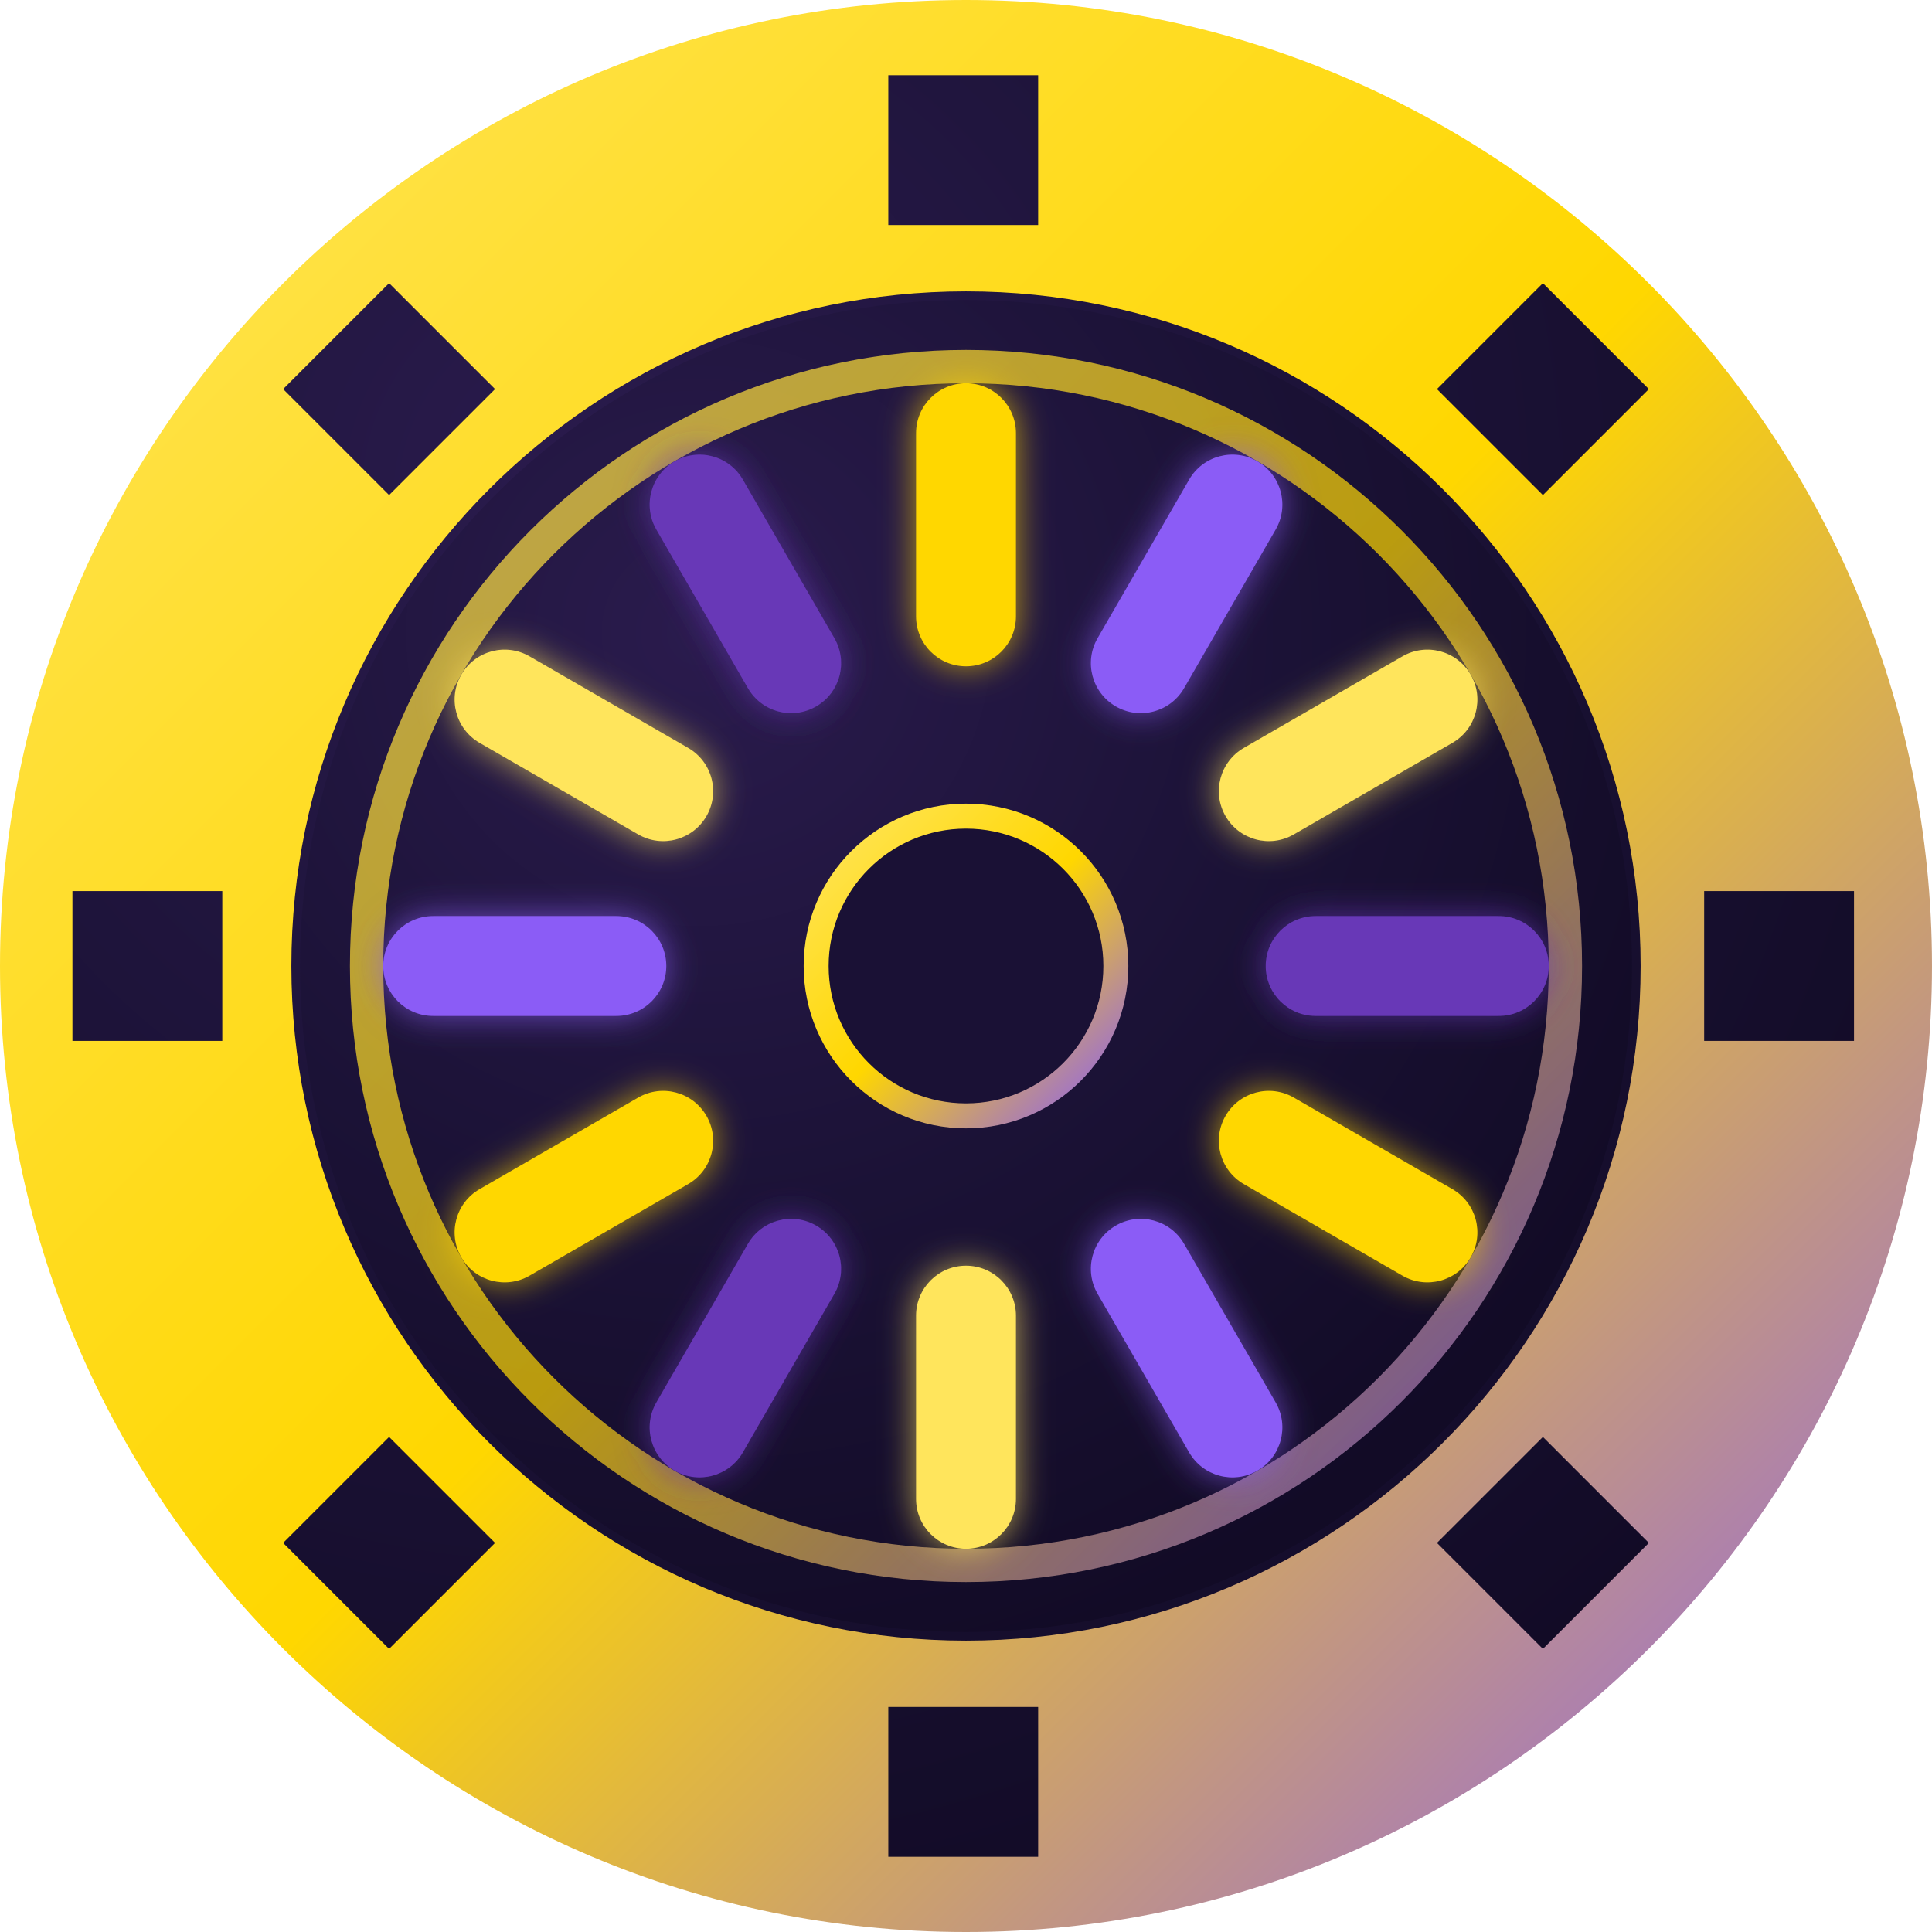
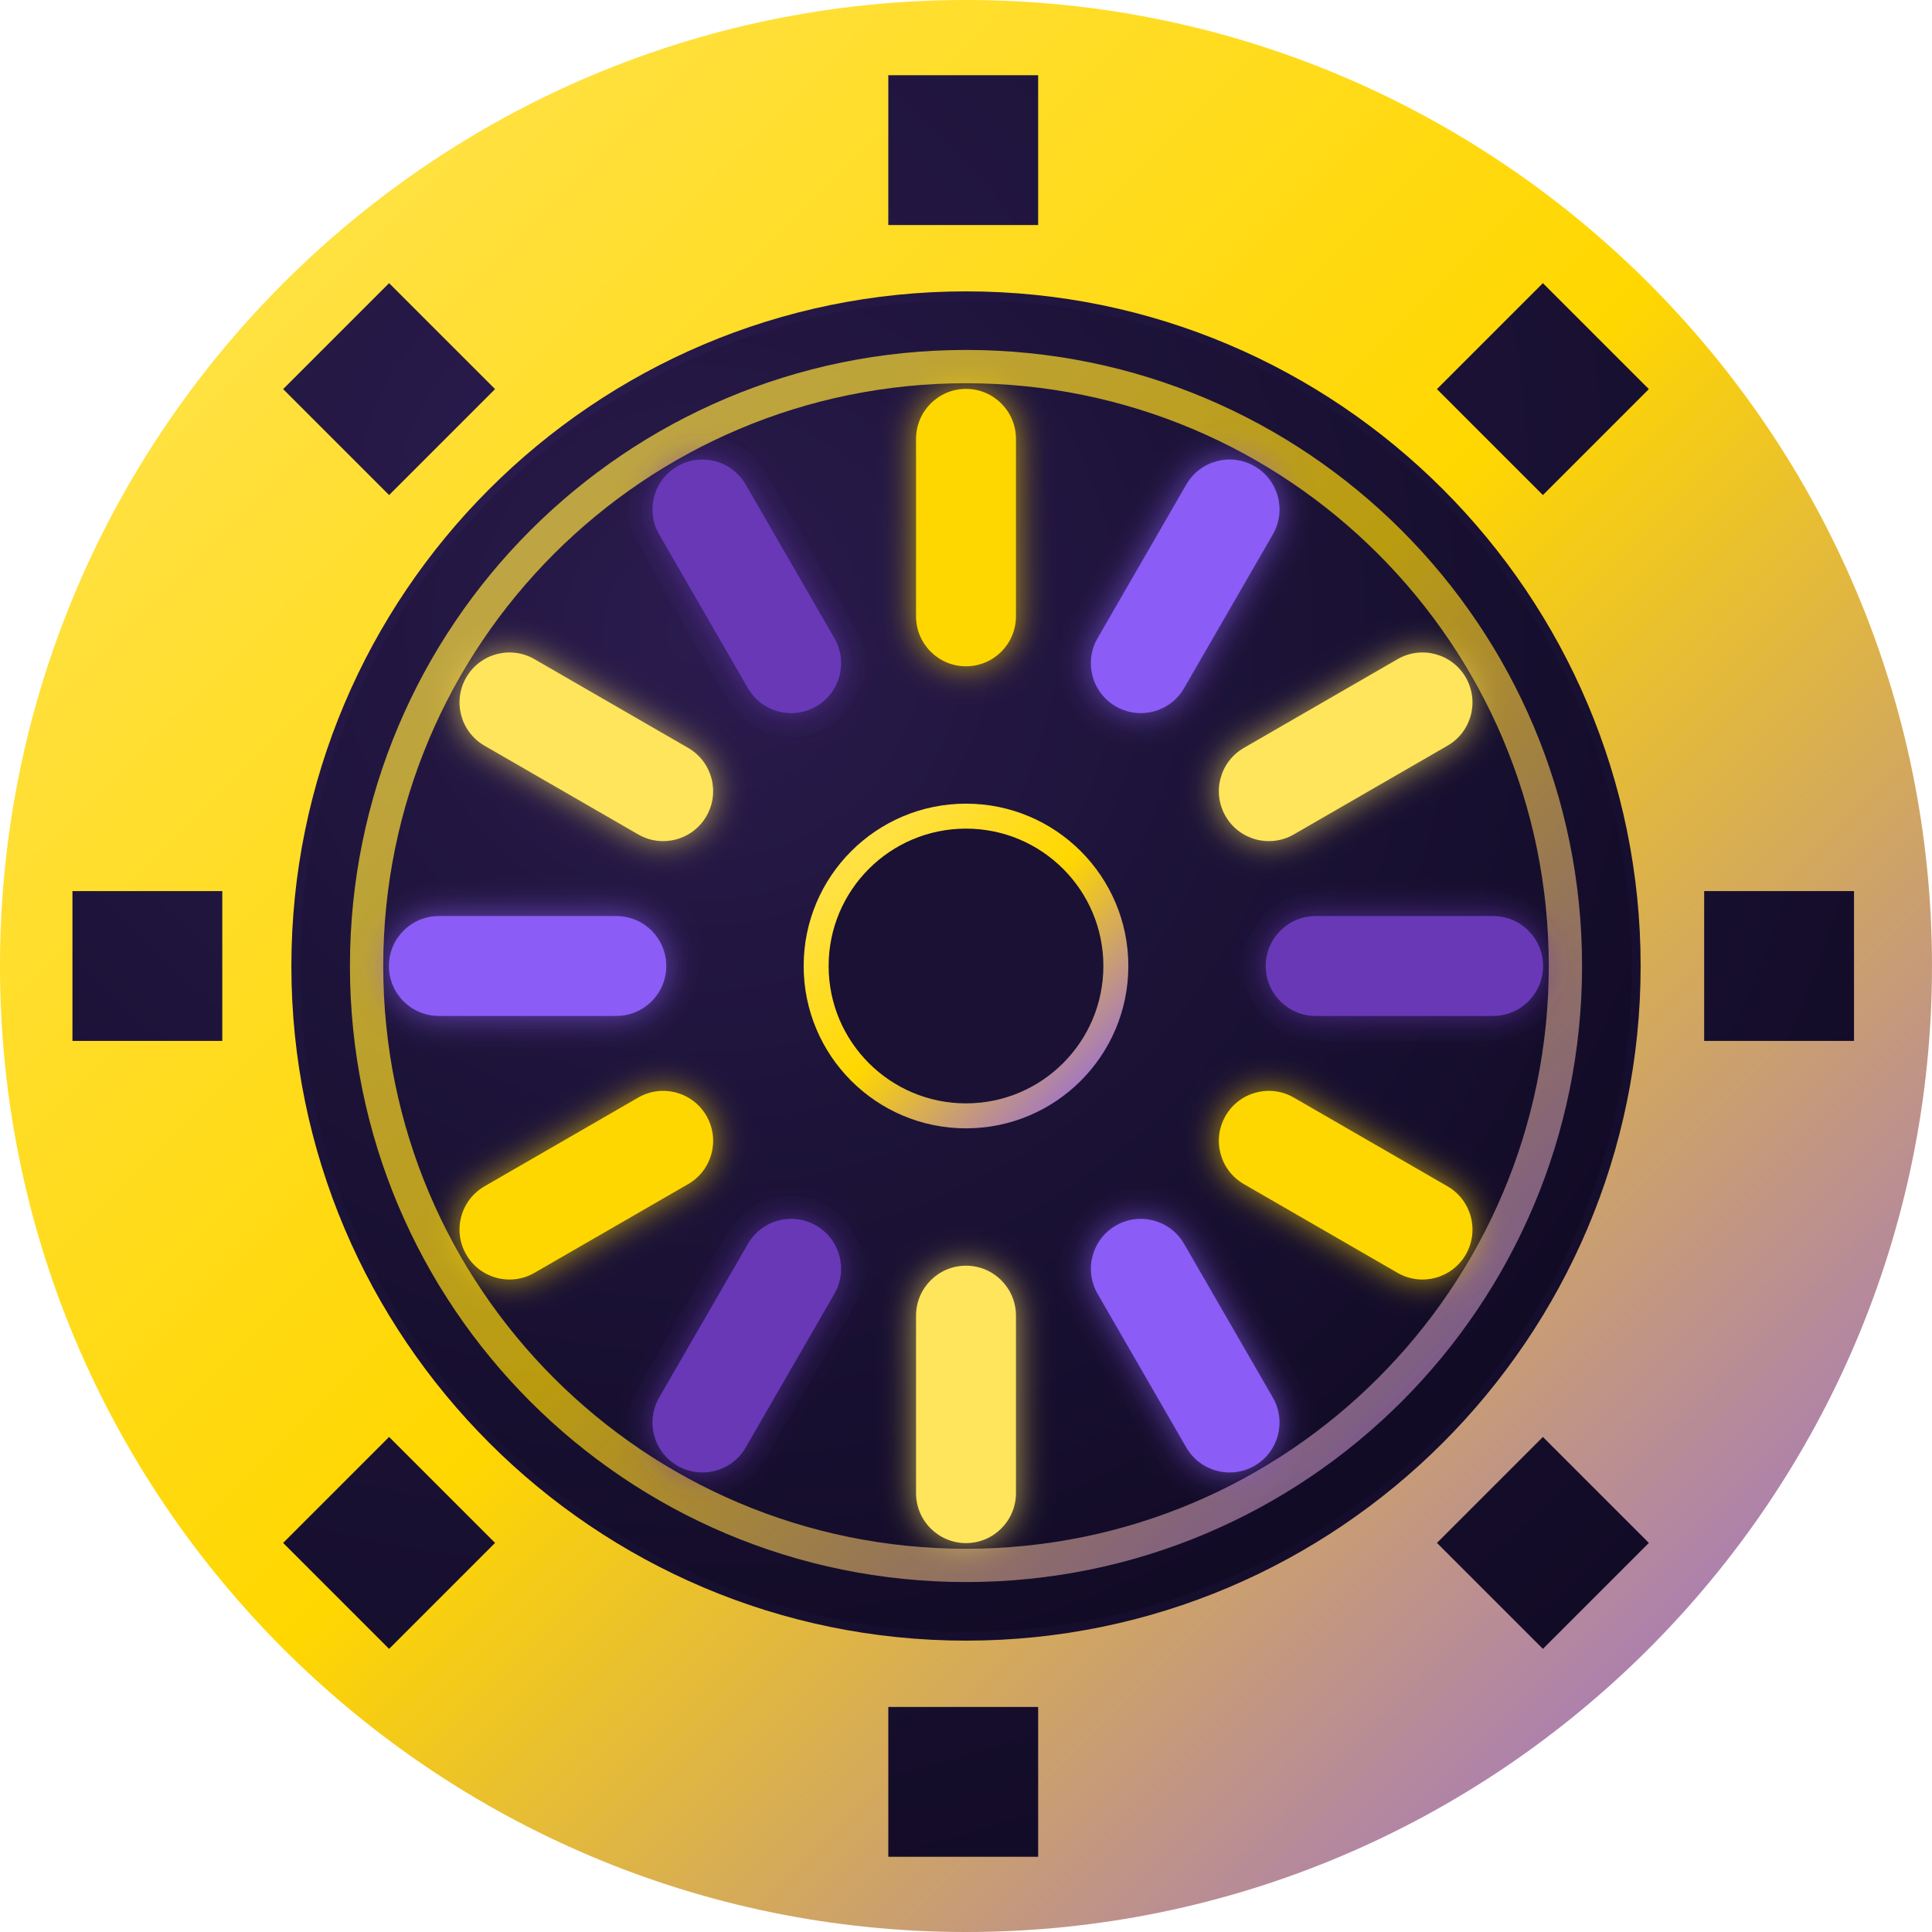
<svg xmlns="http://www.w3.org/2000/svg" viewBox="0 0 232.068 232.068" width="128" height="128">
  <defs>
    <radialGradient id="bg" cx="30%" cy="25%" r="80%">
      <stop offset="0%" stop-color="#2A1B4D" />
      <stop offset="55%" stop-color="#1B1236" />
      <stop offset="100%" stop-color="#120B26" />
    </radialGradient>
    <linearGradient id="ring" x1="0%" y1="0%" x2="100%" y2="100%">
      <stop offset="0%" stop-color="#FFE55C" />
      <stop offset="50%" stop-color="#FFD700" />
      <stop offset="100%" stop-color="#8B5CF6" />
    </linearGradient>
    <filter id="softGlow" x="-50%" y="-50%" width="200%" height="200%">
      <feGaussianBlur in="SourceGraphic" stdDeviation="2" result="blur" />
      <feColorMatrix in="blur" type="matrix" values="1 0 0 0 0                 0 1 0 0 0                 0 0 1 0 0                 0 0 0 0.7 0" result="glow" />
      <feMerge>
        <feMergeNode in="glow" />
        <feMergeNode in="SourceGraphic" />
      </feMerge>
    </filter>
  </defs>
  <circle cx="116.034" cy="116.034" r="114" fill="url(#bg)" />
  <path d="M116.034,0C52.053,0,0,52.053,0,116.034s52.053,116.034,116.033,116.034c63.981,0,116.034-52.053,116.034-116.034 S180.015,0,116.034,0z M106.701,9.034h18v18h-18V9.034z M197.07,116.034c0,44.684-36.353,81.036-81.036,81.036 c-44.683,0-81.035-36.353-81.035-81.036s36.353-81.036,81.035-81.036C160.717,34.998,197.07,71.351,197.07,116.034z M46.738,34.01 l12.728,12.728L46.738,59.466L34.01,46.738L46.738,34.01z M26.701,125.034h-18v-18h18V125.034z M46.738,198.059L34.01,185.331 l12.728-12.728l12.728,12.728L46.738,198.059z M124.701,223.034h-18v-18h18V223.034z M185.33,198.059l-12.728-12.728l12.728-12.728 l12.728,12.728L185.33,198.059z M185.33,59.466l-12.728-12.728L185.33,34.01l12.728,12.728L185.33,59.466z M204.701,125.034v-18h18 v18H204.701z" fill="url(#ring)" />
  <circle cx="116.034" cy="116.034" r="80" fill="url(#bg)" />
  <circle cx="116.034" cy="116.034" r="72" fill="none" stroke="url(#ring)" stroke-width="4" opacity="0.7" />
  <g transform="translate(116.034 116.034)" filter="url(#softGlow)">
    <animateTransform attributeName="transform" type="rotate" from="0" to="360" dur="24s" repeatCount="indefinite" additive="sum" />
-     <rect x="-6" y="-70" width="12" height="34" rx="6" fill="#FFD700" transform="rotate(0)" />
-     <rect x="-6" y="-70" width="12" height="34" rx="6" fill="#8B5CF6" transform="rotate(30)" />
-     <rect x="-6" y="-70" width="12" height="34" rx="6" fill="#FFE55C" transform="rotate(60)" />
-     <rect x="-6" y="-70" width="12" height="34" rx="6" fill="#6739B7" transform="rotate(90)" />
-     <rect x="-6" y="-70" width="12" height="34" rx="6" fill="#FFD700" transform="rotate(120)" />
-     <rect x="-6" y="-70" width="12" height="34" rx="6" fill="#8B5CF6" transform="rotate(150)" />
-     <rect x="-6" y="-70" width="12" height="34" rx="6" fill="#FFE55C" transform="rotate(180)" />
-     <rect x="-6" y="-70" width="12" height="34" rx="6" fill="#6739B7" transform="rotate(210)" />
-     <rect x="-6" y="-70" width="12" height="34" rx="6" fill="#FFD700" transform="rotate(240)" />
-     <rect x="-6" y="-70" width="12" height="34" rx="6" fill="#8B5CF6" transform="rotate(270)" />
-     <rect x="-6" y="-70" width="12" height="34" rx="6" fill="#FFE55C" transform="rotate(300)" />
-     <rect x="-6" y="-70" width="12" height="34" rx="6" fill="#6739B7" transform="rotate(330)" />
+     <rect x="-6" y="-69.32" width="12" height="33.32" rx="6" fill="#FFD700" transform="rotate(0)" />
+     <rect x="-6" y="-69.32" width="12" height="33.32" rx="6" fill="#8B5CF6" transform="rotate(30)" />
+     <rect x="-6" y="-69.32" width="12" height="33.32" rx="6" fill="#FFE55C" transform="rotate(60)" />
+     <rect x="-6" y="-69.32" width="12" height="33.32" rx="6" fill="#6739B7" transform="rotate(90)" />
+     <rect x="-6" y="-69.32" width="12" height="33.32" rx="6" fill="#FFD700" transform="rotate(120)" />
+     <rect x="-6" y="-69.32" width="12" height="33.32" rx="6" fill="#8B5CF6" transform="rotate(150)" />
+     <rect x="-6" y="-69.32" width="12" height="33.32" rx="6" fill="#FFE55C" transform="rotate(180)" />
+     <rect x="-6" y="-69.32" width="12" height="33.32" rx="6" fill="#6739B7" transform="rotate(210)" />
+     <rect x="-6" y="-69.32" width="12" height="33.32" rx="6" fill="#FFD700" transform="rotate(240)" />
+     <rect x="-6" y="-69.32" width="12" height="33.32" rx="6" fill="#8B5CF6" transform="rotate(270)" />
+     <rect x="-6" y="-69.32" width="12" height="33.32" rx="6" fill="#FFE55C" transform="rotate(300)" />
+     <rect x="-6" y="-69.32" width="12" height="33.32" rx="6" fill="#6739B7" transform="rotate(330)" />
  </g>
  <circle cx="116.034" cy="116.034" r="18" fill="#1A1135" stroke="url(#ring)" stroke-width="3" />
</svg>
